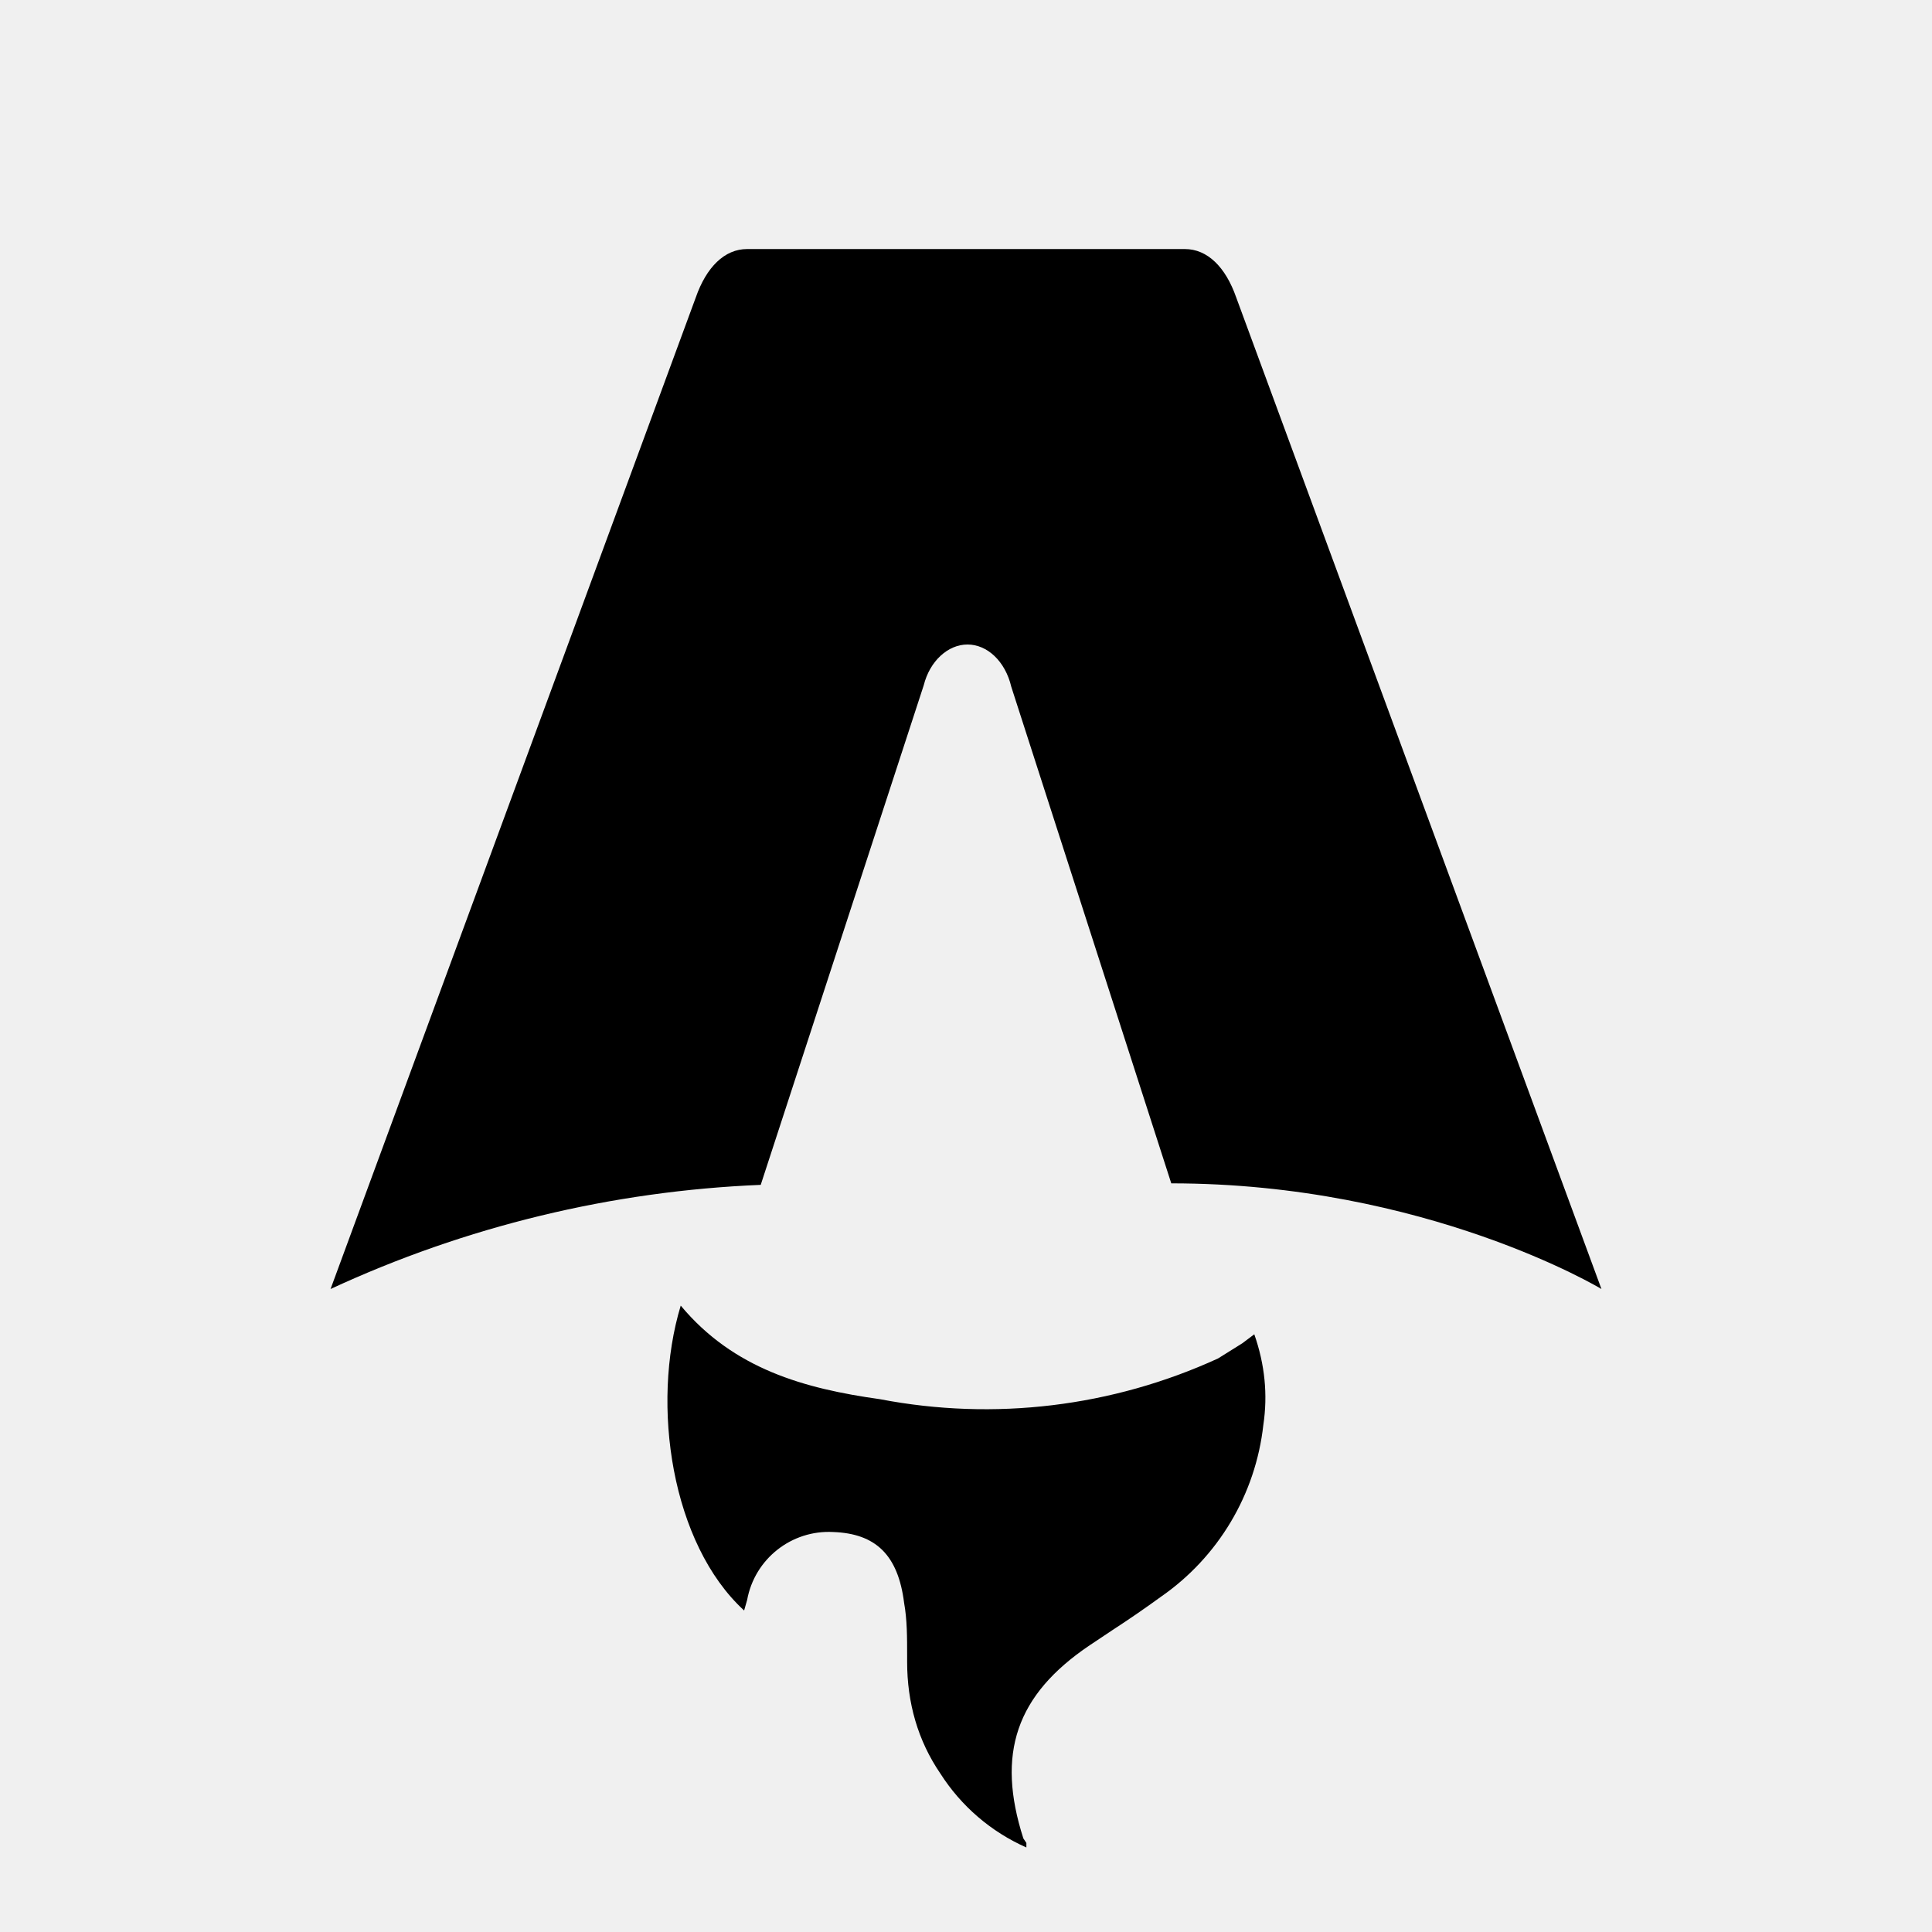
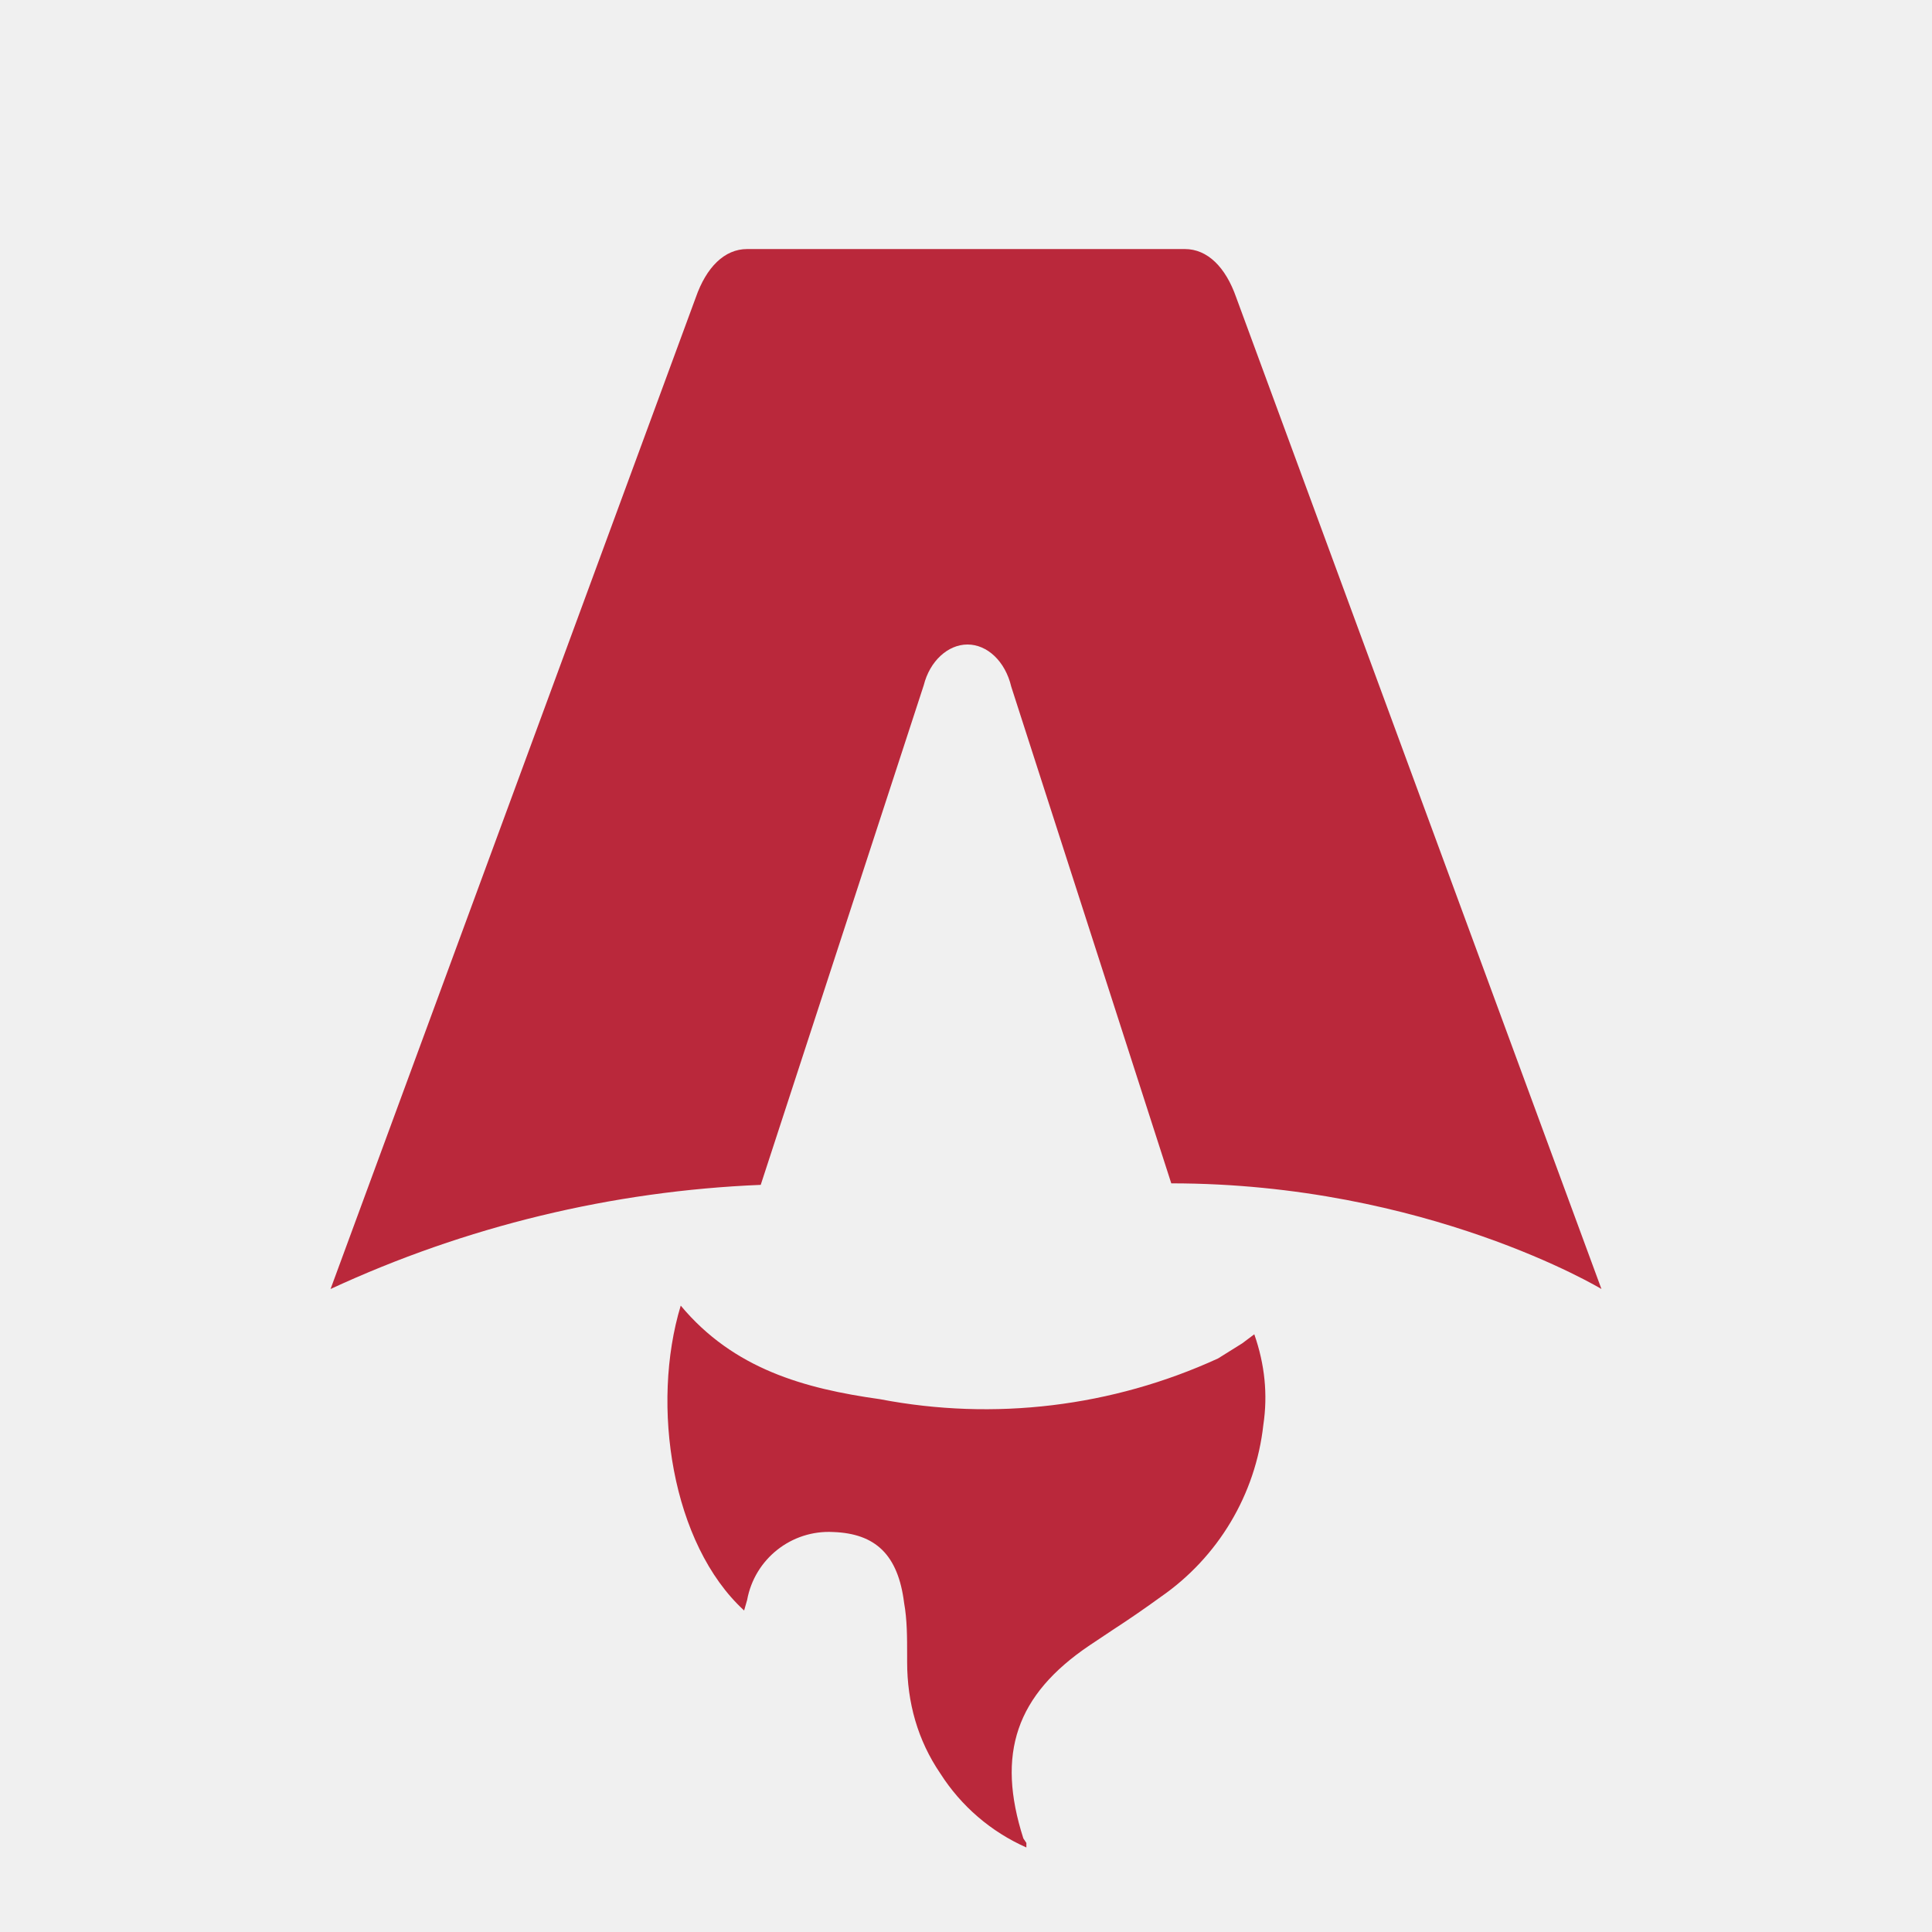
<svg xmlns="http://www.w3.org/2000/svg" fill="none" viewBox="0 0 128 128">
  <path d="M50.4 78.5a75.1 75.1 0 0 0-28.5 6.9l24.2-65.7c.7-2 1.9-3.2 3.4-3.2h29c1.5 0 2.7 1.2 3.4 3.2l24.2 65.7s-11.6-7-28.5-7L67 45.5c-.4-1.7-1.6-2.8-2.9-2.8-1.3 0-2.5 1.1-2.9 2.7L50.4 78.5Zm-1.1 28.2Zm-4.2-20.2c-2 6.6-.6 15.8 4.2 20.2a17.5 17.5 0 0 1 .2-.7 5.5 5.5 0 0 1 5.7-4.5c2.8.1 4.3 1.5 4.7 4.7.2 1.1.2 2.3.2 3.5v.4c0 2.7.7 5.2 2.2 7.4a13 13 0 0 0 5.7 4.9v-.3l-.2-.3c-1.8-5.6-.5-9.5 4.4-12.8l1.5-1a73 73 0 0 0 3.2-2.2 16 16 0 0 0 6.8-11.4c.3-2 .1-4-.6-6l-.8.6-1.6 1a37 37 0 0 1-22.4 2.7c-5-.7-9.7-2-13.2-6.2Z" />
  <style>
-         path { fill: #000; }
+         path { fill: #ba283b; }
        @media (prefers-color-scheme: dark) {
-             path { fill: #FFF; }
+             path { fill: #ba283b; }
        }
    </style>
</svg>
